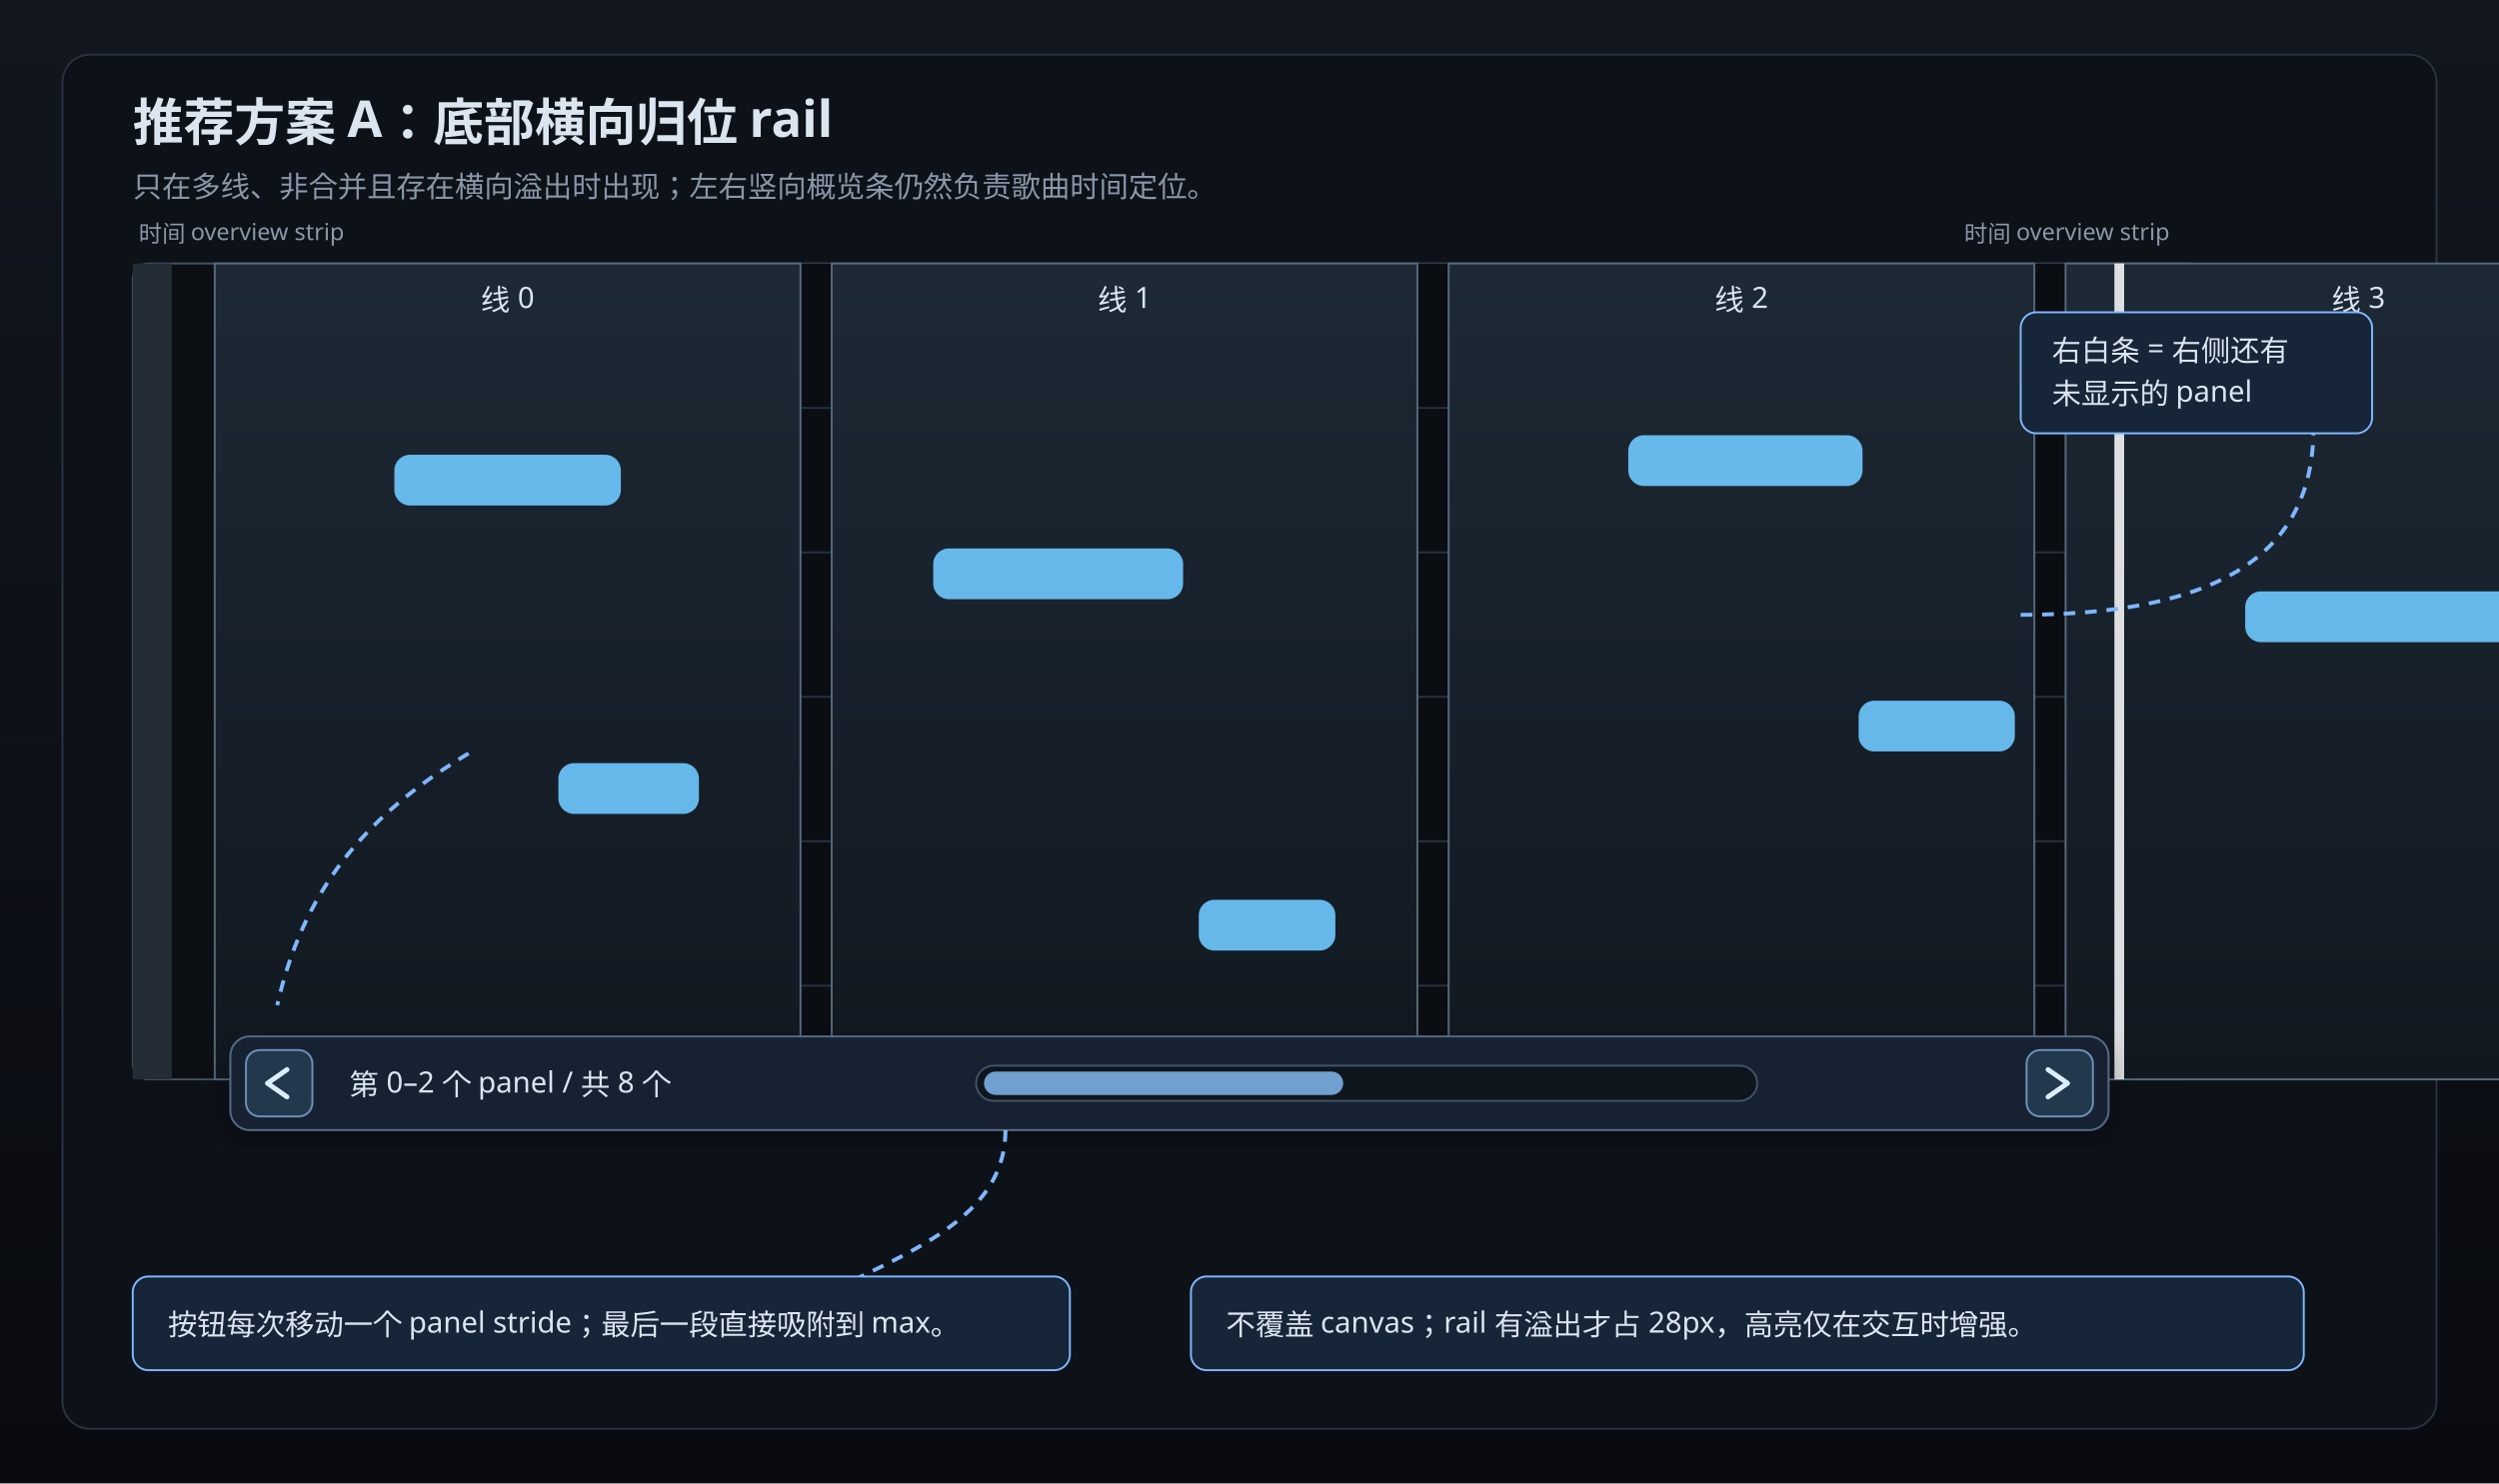
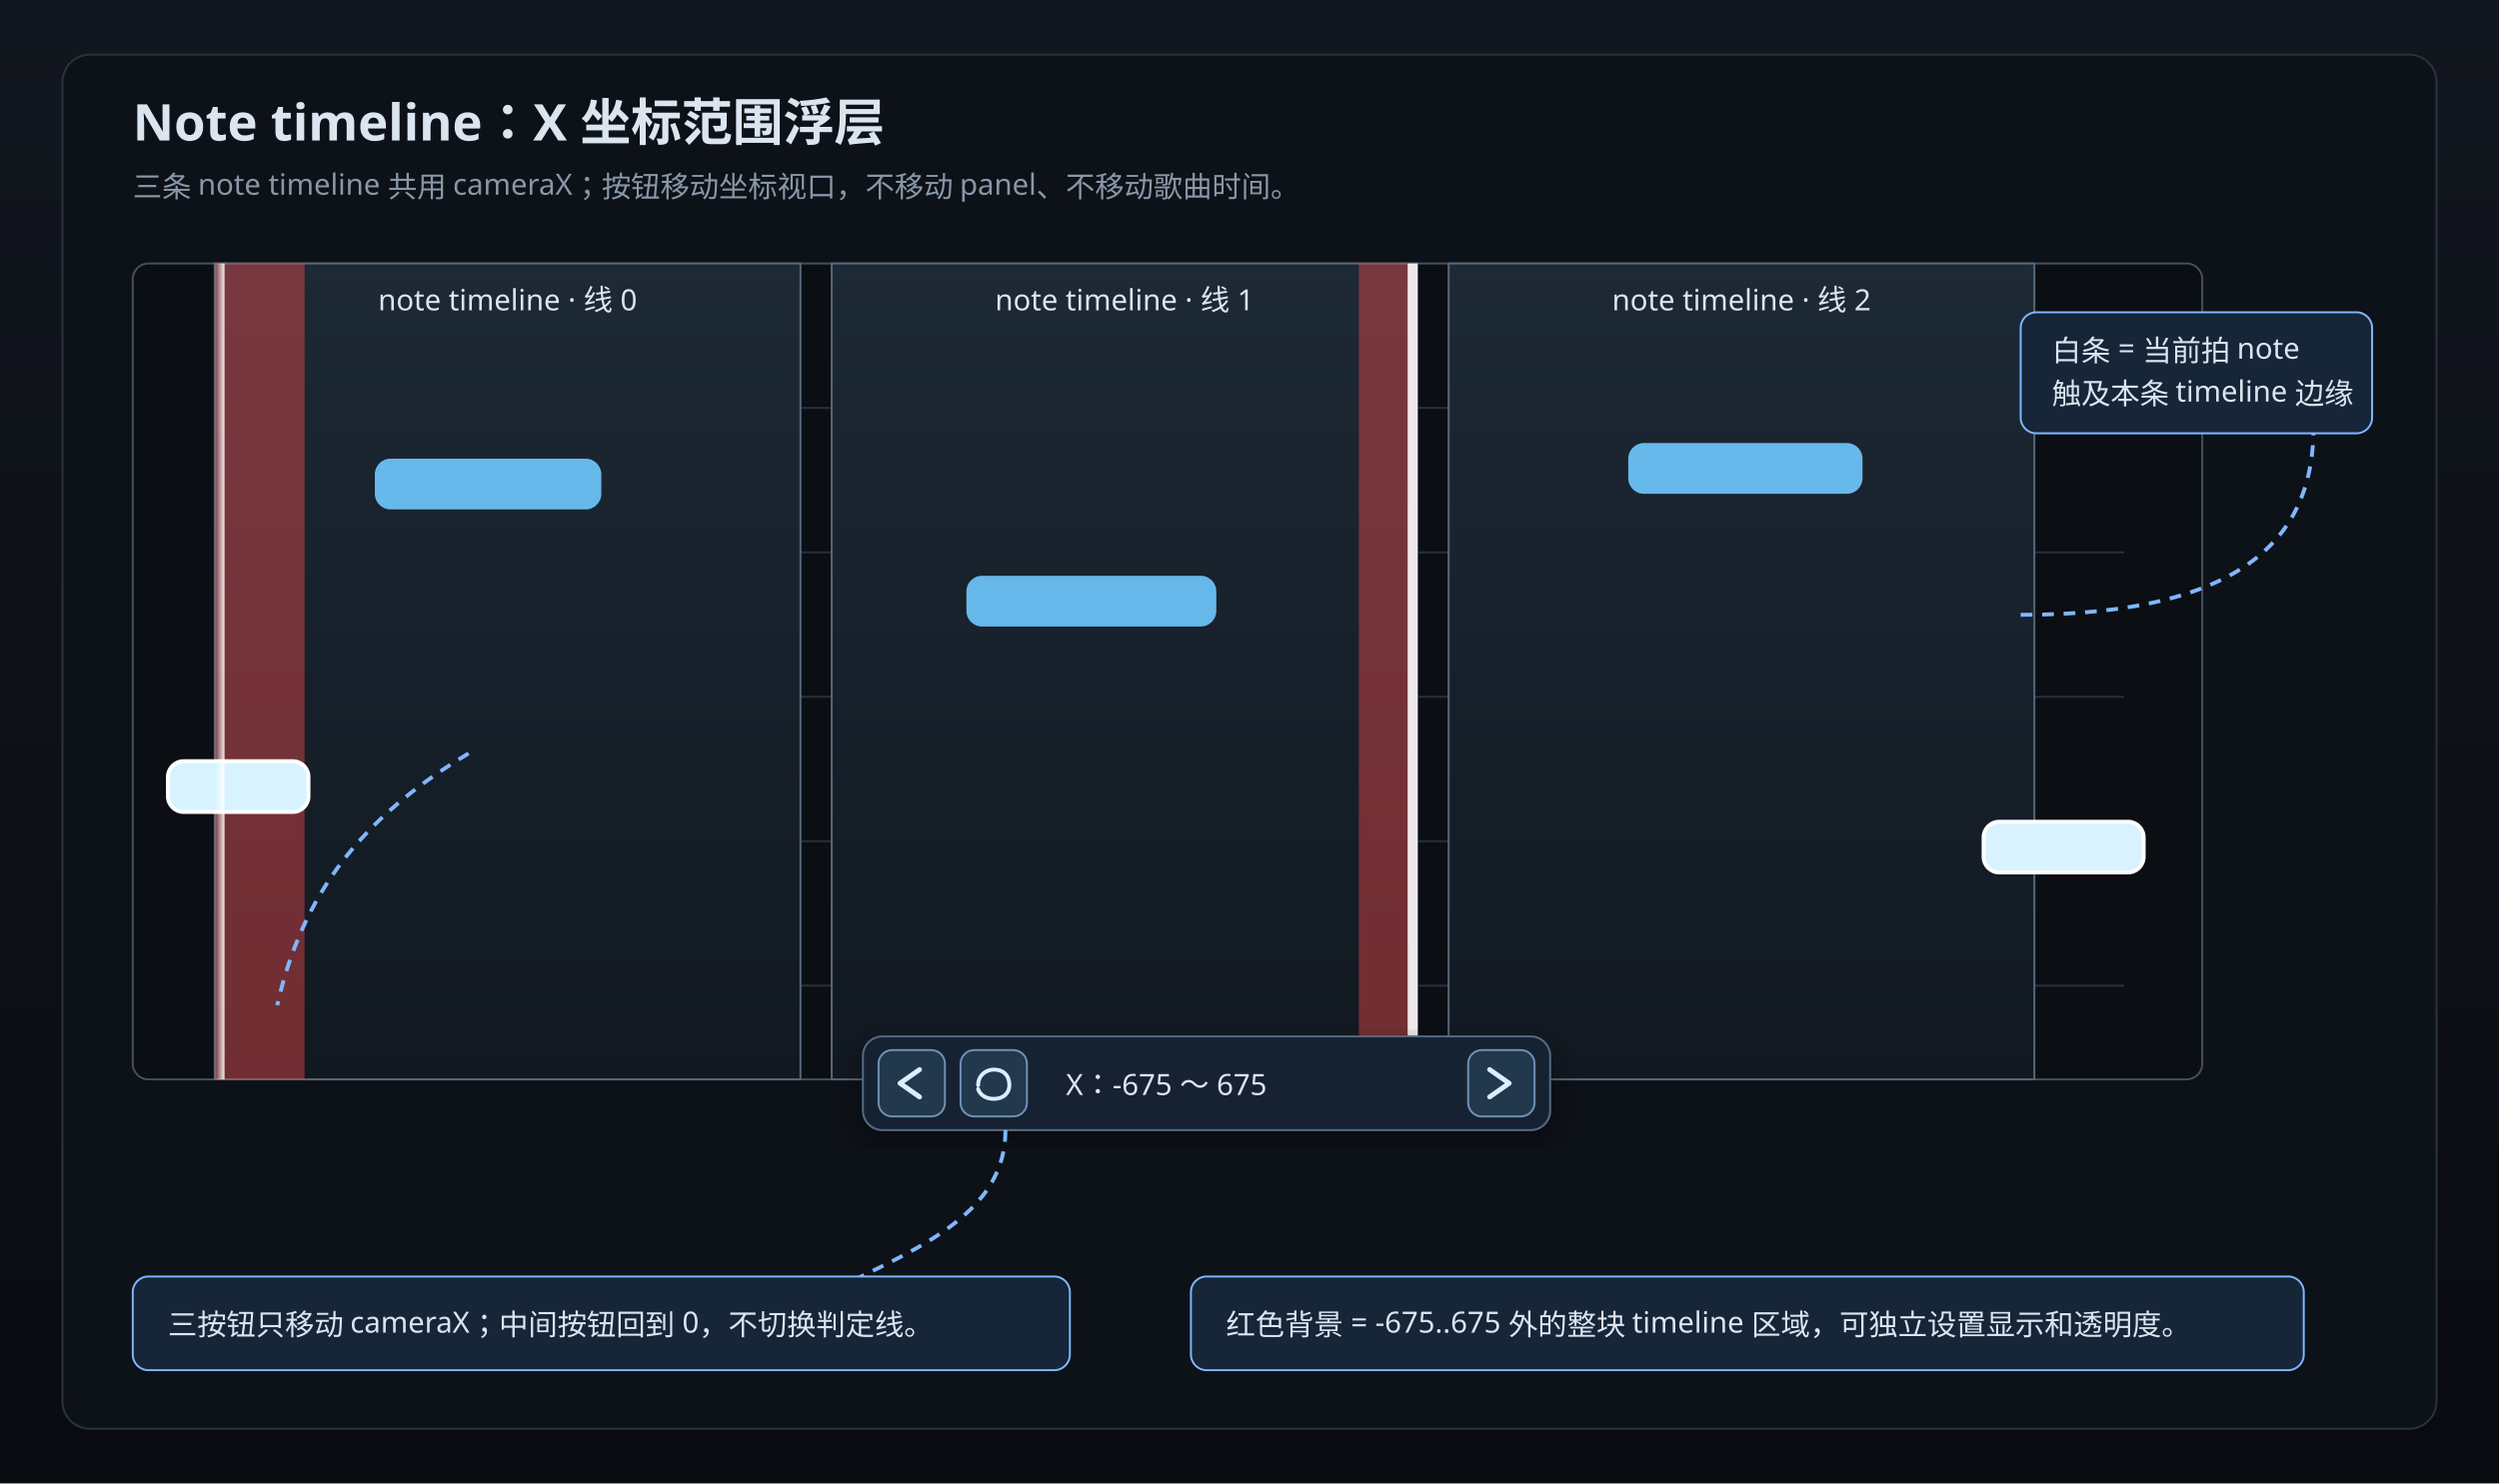
<svg xmlns="http://www.w3.org/2000/svg" width="1280" height="760" viewBox="0 0 1280 760">
  <defs>
    <linearGradient id="bg" x1="0" x2="0" y1="0" y2="1">
      <stop offset="0" stop-color="#12161e" />
      <stop offset="1" stop-color="#090b10" />
    </linearGradient>
    <linearGradient id="panel" x1="0" x2="0" y1="0" y2="1">
      <stop offset="0" stop-color="#1d2935" />
      <stop offset="1" stop-color="#111820" />
    </linearGradient>
    <linearGradient id="edge" x1="0" x2="1">
      <stop offset="0" stop-color="#ffffff" stop-opacity="0" />
      <stop offset="1" stop-color="#ffffff" stop-opacity=".9" />
    </linearGradient>
    <filter id="shadow" x="-20%" y="-20%" width="140%" height="140%">
      <feDropShadow dx="0" dy="6" stdDeviation="8" flood-color="#000" flood-opacity=".35" />
    </filter>
    <style>
      .ui { font-family: "Segoe UI", "Microsoft YaHei", sans-serif; fill: #dbe5f0; }
      .muted { fill: #8997a7; }
      .tiny { font-size: 12px; }
      .small { font-size: 15px; }
      .label { font-size: 17px; font-weight: 600; }
      .title { font-size: 26px; font-weight: 700; }
      .call { stroke: #80b7ff; stroke-width: 2; fill: none; stroke-dasharray: 6 5; }
    </style>
  </defs>
  <rect width="1280" height="760" fill="url(#bg)" />
  <rect x="32" y="28" width="1216" height="704" rx="14" fill="#0d1118" stroke="#293342" />
-   <text x="68" y="72" class="ui title">推荐方案 A：底部横向归位 rail</text>
-   <text x="68" y="101" class="ui small muted">只在多线、非合并且存在横向溢出时出现；左右竖向概览条仍然负责歌曲时间定位。</text>
+   <text x="68" y="72" class="ui title">Note timeline：X 坐标范围浮层</text>
+   <text x="68" y="101" class="ui small muted">三条 note timeline 共用 cameraX；按钮移动坐标视口，不移动 panel、不移动歌曲时间。</text>
  <rect x="68" y="135" width="1060" height="418" rx="8" fill="#0b0e13" stroke="#44515f" />
-   <rect x="68" y="135" width="20" height="418" fill="#242c36" />
-   <rect x="1108" y="135" width="20" height="418" fill="#242c36" />
-   <text x="71" y="124" class="ui tiny muted">时间 overview strip</text>
-   <text x="1006" y="124" class="ui tiny muted">时间 overview strip</text>
  <g transform="translate(110 135)">
-     <rect width="978" height="418" fill="#0a0d12" />
    <path d="M0 74H978 M0 148H978 M0 222H978 M0 296H978 M0 370H978" stroke="#243242" stroke-width="1" />
-     <path d="M100 0V418 M200 0V418 M300 0V418 M400 0V418 M500 0V418 M600 0V418 M700 0V418 M800 0V418 M900 0V418" stroke="#263b32" stroke-width="1" />
-     <rect x="0" y="0" width="300" height="418" fill="url(#panel)" stroke="#56687a" />
-     <rect x="316" y="0" width="300" height="418" fill="url(#panel)" stroke="#56687a" />
-     <rect x="632" y="0" width="300" height="418" fill="url(#panel)" stroke="#56687a" />
-     <rect x="948" y="0" width="300" height="418" fill="url(#panel)" stroke="#56687a" />
-     <g fill="#6fc9ff" opacity=".9">
-       <rect x="92" y="98" width="116" height="26" rx="8" />
-       <rect x="176" y="256" width="72" height="26" rx="8" />
-       <rect x="368" y="146" width="128" height="26" rx="8" />
-       <rect x="504" y="326" width="70" height="26" rx="8" />
-       <rect x="724" y="88" width="120" height="26" rx="8" />
-       <rect x="842" y="224" width="80" height="26" rx="8" />
-       <rect x="1040" y="168" width="140" height="26" rx="8" />
+     <g>
+       <rect width="300" height="418" fill="url(#panel)" stroke="#56687a" />
+       <rect x="316" width="300" height="418" fill="url(#panel)" stroke="#56687a" />
+       <rect x="632" width="300" height="418" fill="url(#panel)" stroke="#56687a" />
+       <g class="ui small" text-anchor="middle">
+         <text x="150" y="24">note timeline · 线 0</text>
+         <text x="466" y="24">note timeline · 线 1</text>
+         <text x="782" y="24">note timeline · 线 2</text>
+       </g>
+       <rect x="0" y="0" width="46" height="418" fill="#ff4d4d" opacity=".4" />
+       <rect x="586" y="0" width="30" height="418" fill="#ff4d4d" opacity=".4" />
+       <g fill="#6fc9ff" opacity=".9">
+         <rect x="82" y="100" width="116" height="26" rx="8" />
+         <rect x="385" y="160" width="128" height="26" rx="8" />
+         <rect x="724" y="92" width="120" height="26" rx="8" />
+       </g>
+       <g fill="#d8f3ff" stroke="#ffffff" stroke-width="2">
+         <rect x="-24" y="255" width="72" height="26" rx="8" />
+         <rect x="906" y="286" width="82" height="26" rx="8" />
+       </g>
+       <rect x="0" y="0" width="5" height="418" fill="url(#edge)" />
+       <rect x="611" y="0" width="5" height="418" fill="#fff" opacity=".88" />
    </g>
-     <g class="ui small" text-anchor="middle">
-       <text x="150" y="24">线 0</text>
-       <text x="466" y="24">线 1</text>
-       <text x="782" y="24">线 2</text>
-       <text x="1098" y="24">线 3</text>
-     </g>
-     <rect x="0" y="0" width="5" height="418" fill="url(#edge)" opacity="0" />
-     <rect x="973" y="0" width="5" height="418" fill="#fff" opacity=".85" />
  </g>
-   <g transform="translate(118 531)" filter="url(#shadow)">
-     <rect width="962" height="48" rx="10" fill="#192333" stroke="#536b84" />
+   <g transform="translate(442 531)" filter="url(#shadow)">
+     <rect width="352" height="48" rx="10" fill="#192333" stroke="#536b84" />
    <rect x="8" y="7" width="34" height="34" rx="7" fill="#24374d" stroke="#6f91b6" />
    <path d="M29 17L19 24L29 31" stroke="#dbeeff" stroke-width="2.5" fill="none" stroke-linecap="round" stroke-linejoin="round" />
-     <text x="61" y="30" class="ui small">第 0–2 个 panel / 共 8 个</text>
-     <rect x="382" y="15" width="400" height="18" rx="9" fill="#0d131c" stroke="#405267" />
-     <rect x="386" y="18" width="184" height="12" rx="6" fill="#6f9fd0" />
-     <rect x="920" y="7" width="34" height="34" rx="7" fill="#24374d" stroke="#6f91b6" />
-     <path d="M931 17L941 24L931 31" stroke="#dbeeff" stroke-width="2.5" fill="none" stroke-linecap="round" stroke-linejoin="round" />
+     <rect x="50" y="7" width="34" height="34" rx="7" fill="#24374d" stroke="#6f91b6" />
+     <path d="M59 25C59 20 63 17 67 17C72 17 75 20 75 25C75 29 72 32 67 32C63 32 60 30 59 27" stroke="#dbeeff" stroke-width="2" fill="none" stroke-linecap="round" />
+     <text x="104" y="30" class="ui small">X：-675 ～ 675</text>
+     <rect x="310" y="7" width="34" height="34" rx="7" fill="#24374d" stroke="#6f91b6" />
+     <path d="M321 17L331 24L321 31" stroke="#dbeeff" stroke-width="2.5" fill="none" stroke-linecap="round" stroke-linejoin="round" />
  </g>
  <path d="M1035 315C1156 315 1185 270 1185 219" class="call" />
  <rect x="1035" y="160" width="180" height="62" rx="8" fill="#162538" stroke="#80b7ff" />
-   <text x="1051" y="185" class="ui small">右白条 = 右侧还有</text>
-   <text x="1051" y="207" class="ui small">未显示的 panel</text>
+   <text x="1051" y="185" class="ui small">白条 = 当前拍 note</text>
+   <text x="1051" y="207" class="ui small">触及本条 timeline 边缘</text>
  <path d="M515 579C515 633 444 647 398 677" class="call" />
  <rect x="68" y="654" width="480" height="48" rx="8" fill="#162538" stroke="#80b7ff" />
-   <text x="86" y="684" class="ui small">按钮每次移动一个 panel stride；最后一段直接吸附到 max。</text>
+   <text x="86" y="684" class="ui small">三按钮只移动 cameraX；中间按钮回到 0，不切换判定线。</text>
  <path d="M240 386C185 419 155 458 142 515" class="call" />
  <rect x="610" y="654" width="570" height="48" rx="8" fill="#162538" stroke="#80b7ff" />
-   <text x="628" y="684" class="ui small">不覆盖 canvas；rail 有溢出才占 28px，高亮仅在交互时增强。</text>
+   <text x="628" y="684" class="ui small">红色背景 = -675..675 外的整块 timeline 区域，可独立设置显示和透明度。</text>
</svg>
